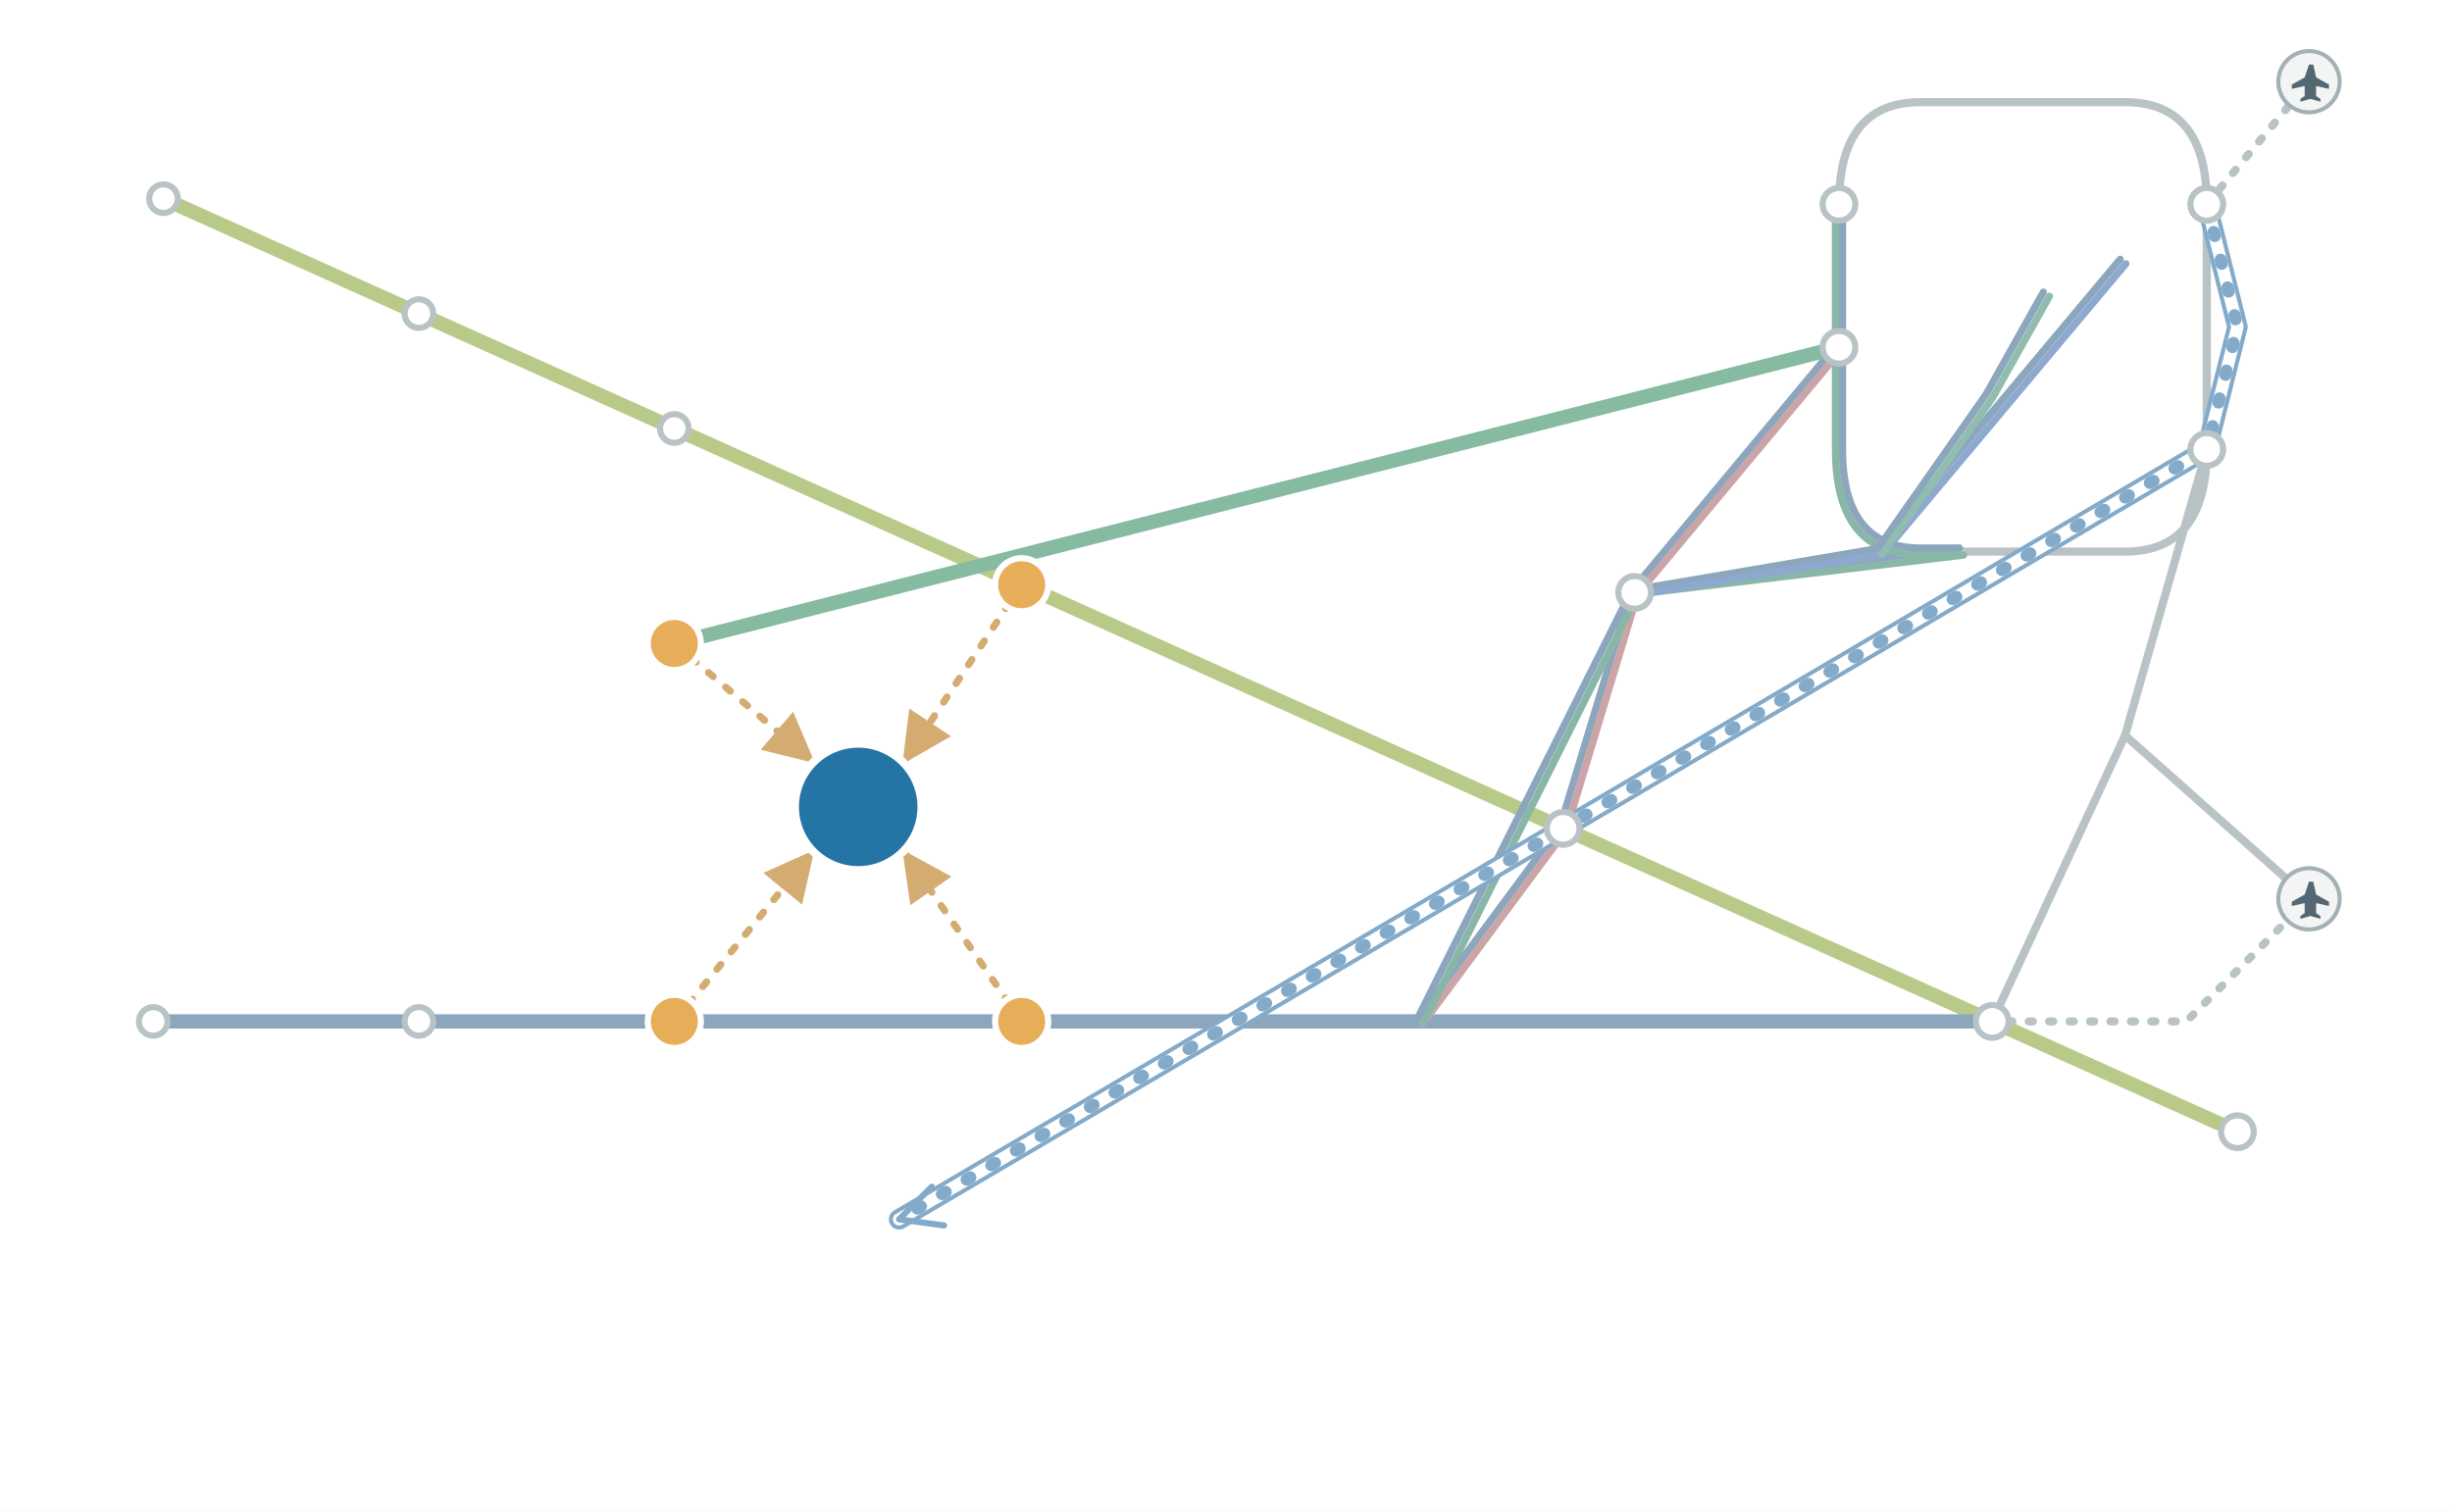
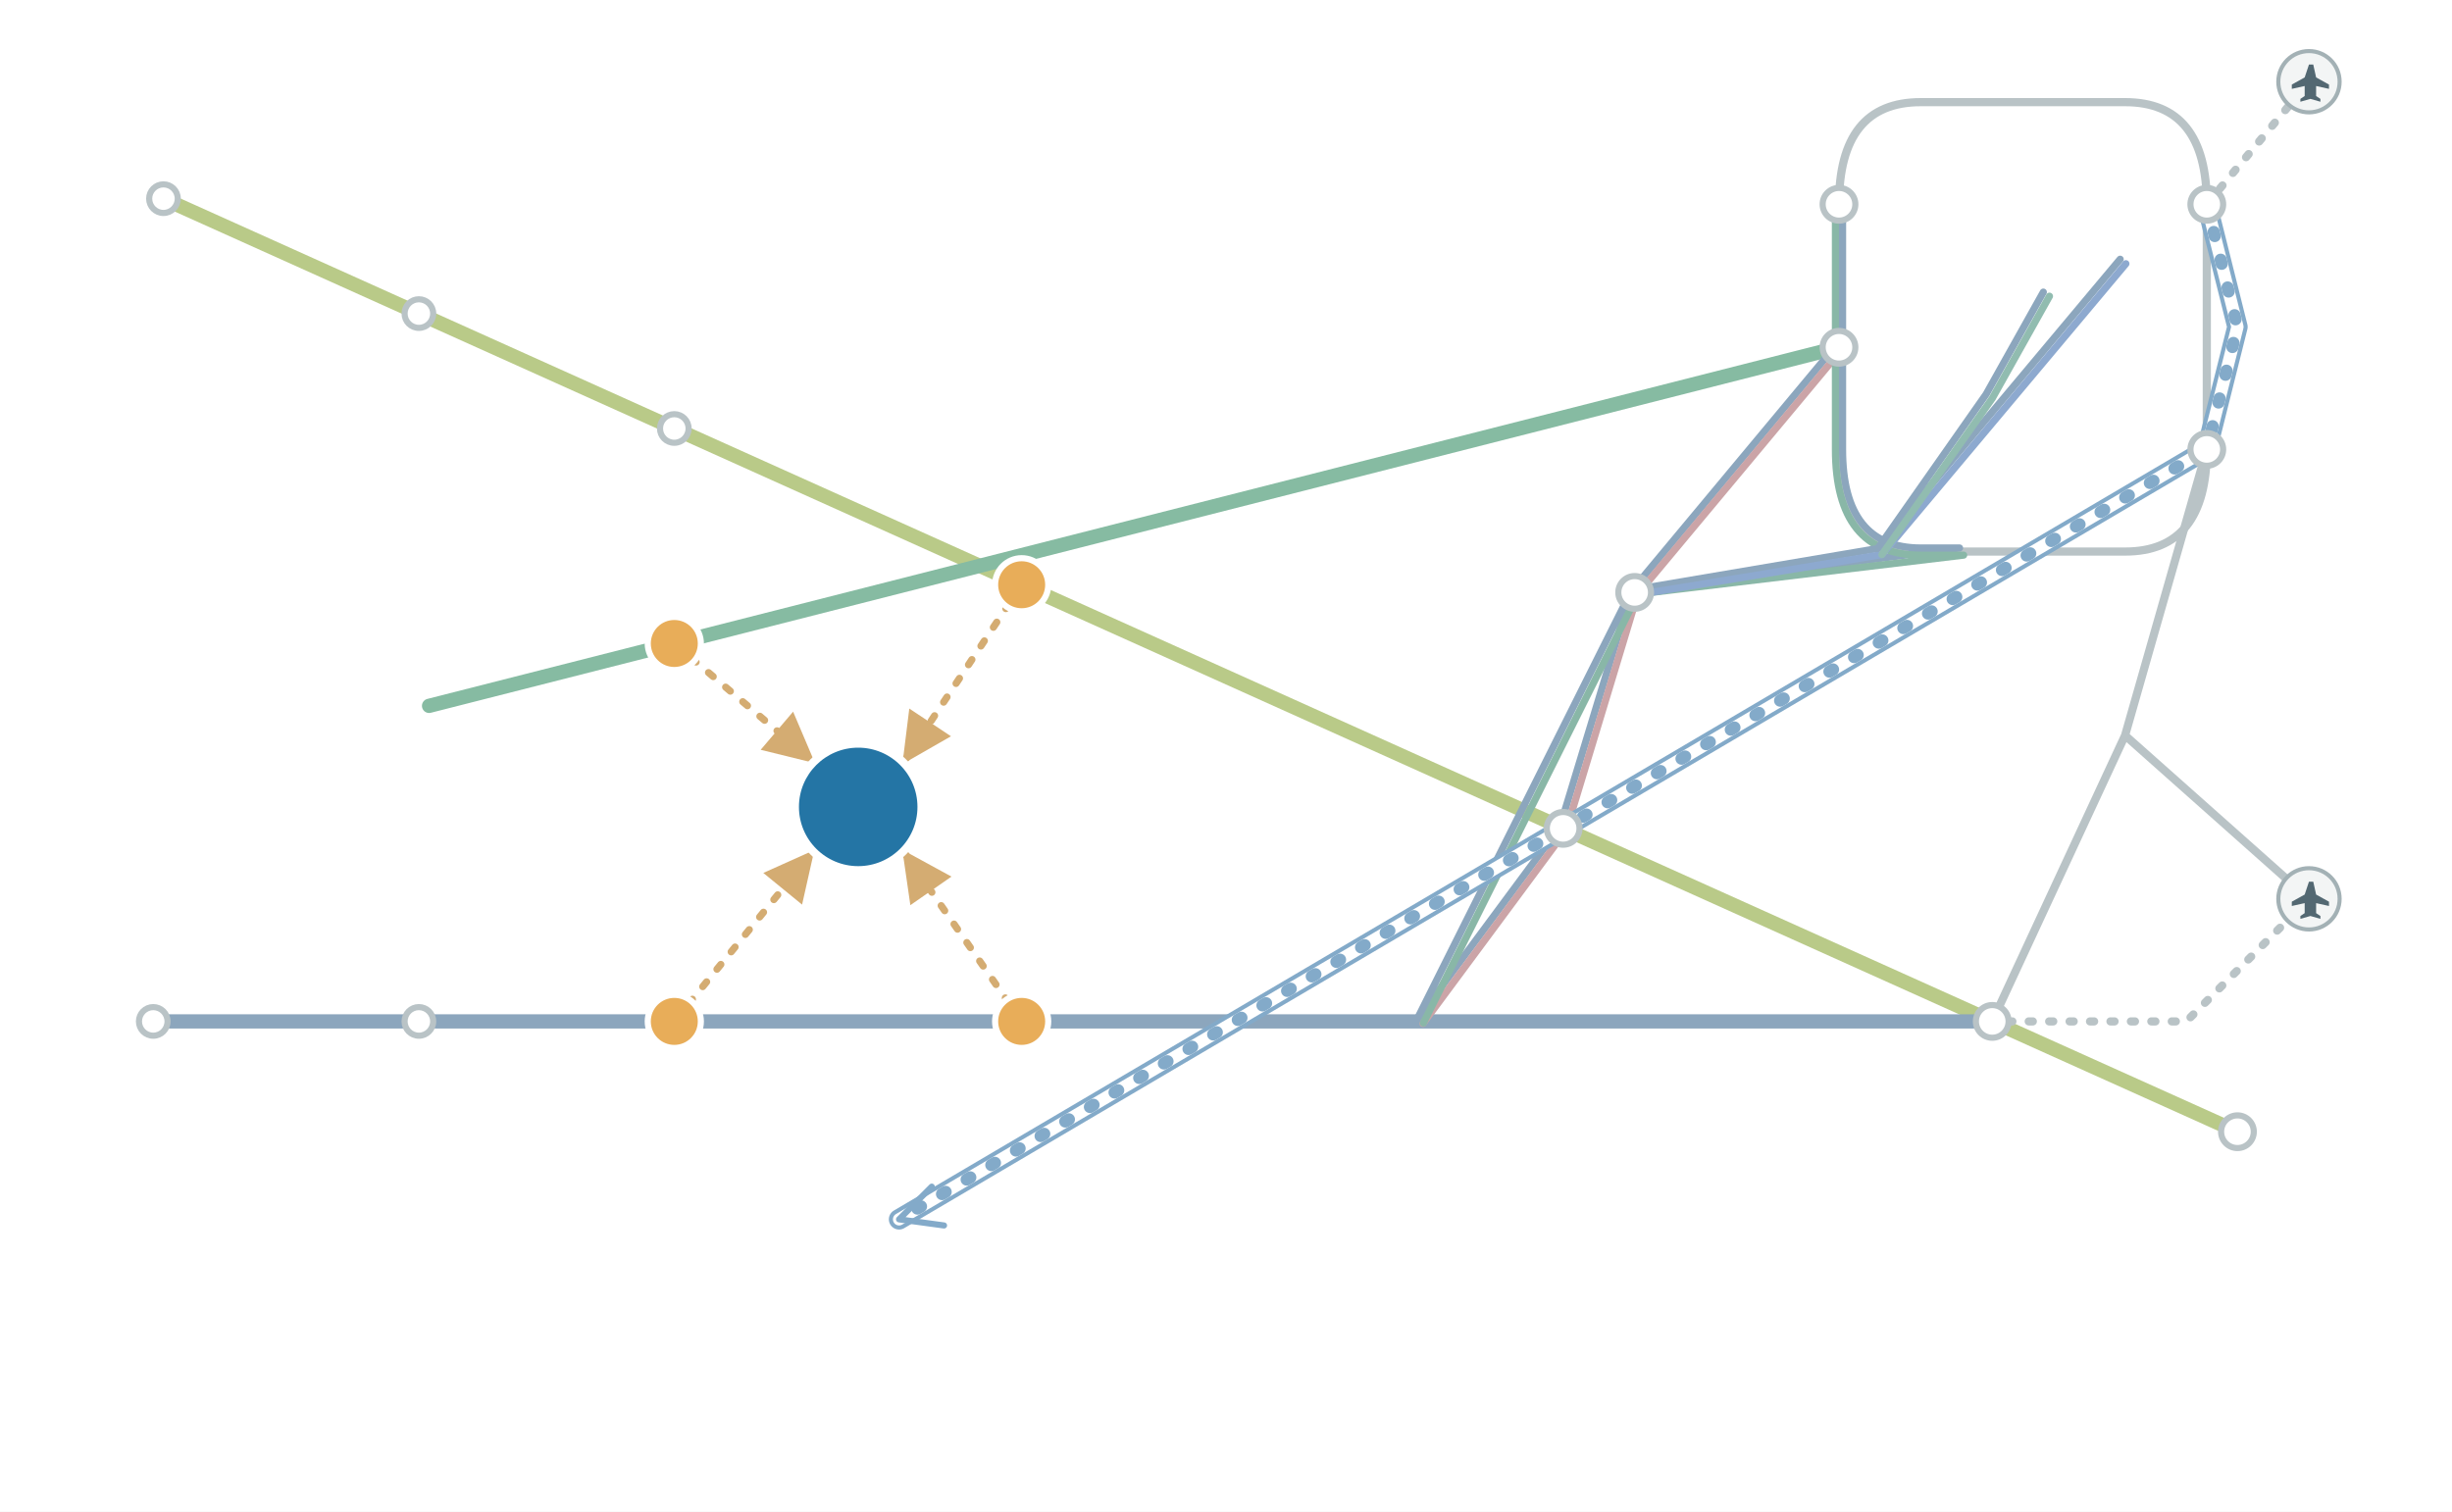
<svg xmlns="http://www.w3.org/2000/svg" id="diagram" viewBox="0 0 1200 740" role="img" aria-labelledby="map-title map-desc">
  <style>
    .rail { fill: none; stroke-linecap: round; stroke-linejoin: round; }
  </style>
  <defs>
    <marker id="arrow" viewBox="0 0 10 10" refX="9" refY="5" markerWidth="7" markerHeight="7" orient="auto">
      <path d="M0 0 L10 5 L0 10 Z" fill="#d4ac72" />
    </marker>
    <g id="plane" fill="#536872">
      <path d="M0 -12 L3 -12 L5 -3 L14 2 L14 5 L5 3 L5 10 L8 12 L8 14 L1 12 L-6 14 L-6 12 L-3 10 L-3 3 L-12 5 L-12 2 L-3 -3 Z" />
    </g>
  </defs>
  <rect width="1200" height="740" fill="#fff" />
  <g id="routes">
    <path d="M 940 50 H 1040 Q 1080 50 1080 100 V 220 Q 1080 270 1040 270 H 940 Q 900 270 900 220 V 100 Q 900 50 940 50 Z" stroke="#b9c3c6" stroke-width="4" class="rail" />
    <path d="M 80 97.25 L 1095 554" stroke="#b9ca88" stroke-width="7" class="rail" />
-     <path d="M 330 315 L 900 170" stroke="#86bba2" stroke-width="7" class="rail" />
+     <path d="M 210 345.526 L 900 170" stroke="#86bba2" stroke-width="7" class="rail" />
    <path d="M 75 500 H 975" stroke="#8ca6bd" stroke-width="7" class="rail" />
    <path d="M 693.6 499 L 763.4 404.8 L 798.5 289.2 L 898.7 168.9" stroke="#8ca6bd" stroke-width="3.5" class="rail" />
    <path d="M 696.4 501 L 766.6 406.2 L 801.5 290.8 L 901.3 171.1" stroke="#cba4a7" stroke-width="3.5" class="rail" />
    <path d="M 693.4 499.2 L 798.4 289.2 L 959 268.25 H 940 Q 901.75 268.25 901.75 220 V 100" stroke="#8ca6bd" stroke-width="3.5" class="rail" />
    <path d="M 696.6 500.8 L 801.6 290.8 L 961 271.75 H 940 Q 898.25 271.75 898.25 220 V 100" stroke="#89b7a7" stroke-width="3.5" class="rail" />
    <path d="M 798.6 288.9 L 919 268.5 L 1037.6 126.9" stroke="#8ca6bd" stroke-width="3.5" class="rail" />
    <path d="M 801.4 291.1 L 921 271.5 L 1040.4 129.1" stroke="#8da9cf" stroke-width="3.5" class="rail" />
    <path d="M 919 268.5 L 972 193 L 1000 143" stroke="#8ca6bd" stroke-width="3.5" class="rail" />
    <path d="M 921 271.5 L 975 195 L 1003 145" stroke="#91bcb0" stroke-width="3.5" class="rail" />
    <path d="M 1080 220 L 1040 360 L 975 500 M 1040 360 L 1130 440" stroke="#b9c3c6" stroke-width="4" class="rail" />
    <path d="M 1080 100 L 1130 40 M 1130 440 L 1070 500 H 975" stroke="#b9c3c6" stroke-width="4" stroke-dasharray="2 8" class="rail" />
    <path d="M 1080 100 L 1095 160 L 1080 220 L 440 596.89" stroke="#83aac9" stroke-width="10" class="rail" />
    <path d="M 1080 100 L 1095 160 L 1080 220 L 440 596.89" stroke="#fff" stroke-width="6" class="rail" />
    <path d="M 1080 100 L 1095 160 L 1080 220 L 440 596.89" stroke="#83aac9" stroke-width="6" stroke-dasharray="2 12" class="rail" />
    <path d="M 440 596.89 L 456 580.89 M 440 596.89 L 462 599.89" stroke="#83aac9" stroke-width="3" class="rail" />
  </g>
  <g id="shuttles" fill="none" stroke="#d4ac72" stroke-width="3.5" stroke-dasharray="3 8" stroke-linecap="round" marker-end="url(#arrow)">
    <path d="M 330 315 L 397 372" />
    <path d="M 500 286.25 L 443 372" />
    <path d="M 330 500 L 397 418" />
    <path d="M 500 500 L 443 418" />
  </g>
  <g id="stations">
    <circle cx="80" cy="97.25" r="7" fill="#fff" stroke="#b9c3c6" stroke-width="3" />
    <circle cx="205" cy="153.5" r="7" fill="#fff" stroke="#b9c3c6" stroke-width="3" />
    <circle cx="330" cy="209.75" r="7" fill="#fff" stroke="#b9c3c6" stroke-width="3" />
    <circle cx="75" cy="500" r="7" fill="#fff" stroke="#b9c3c6" stroke-width="3" />
    <circle cx="205" cy="500" r="7" fill="#fff" stroke="#b9c3c6" stroke-width="3" />
    <circle cx="900" cy="100" r="8" fill="#fff" stroke="#b9c3c6" stroke-width="3" />
    <circle cx="900" cy="170" r="8" fill="#fff" stroke="#b9c3c6" stroke-width="3" />
    <circle cx="1080" cy="100" r="8" fill="#fff" stroke="#b9c3c6" stroke-width="3" />
    <circle cx="1080" cy="220" r="8" fill="#fff" stroke="#b9c3c6" stroke-width="3" />
    <circle cx="800" cy="290" r="8" fill="#fff" stroke="#b9c3c6" stroke-width="3" />
    <circle cx="765" cy="405.5" r="8" fill="#fff" stroke="#b9c3c6" stroke-width="3" />
    <circle cx="975" cy="500" r="8" fill="#fff" stroke="#b9c3c6" stroke-width="3" />
    <circle cx="1095" cy="554" r="8" fill="#fff" stroke="#b9c3c6" stroke-width="3" />
    <circle cx="330" cy="315" r="13" fill="#e8ad59" stroke="#fff" stroke-width="3" />
    <circle cx="500" cy="286.25" r="13" fill="#e8ad59" stroke="#fff" stroke-width="3" />
    <circle cx="330" cy="500" r="13" fill="#e8ad59" stroke="#fff" stroke-width="3" />
    <circle cx="500" cy="500" r="13" fill="#e8ad59" stroke="#fff" stroke-width="3" />
    <circle cx="420" cy="395" r="31" fill="#2475a5" stroke="#fff" stroke-width="4" />
    <circle cx="1130" cy="40" r="15" fill="#f3f5f5" stroke="#a3b1b5" stroke-width="2" />
    <use href="#plane" transform="translate(1130,40) scale(.7)" />
    <circle cx="1130" cy="440" r="15" fill="#f3f5f5" stroke="#a3b1b5" stroke-width="2" />
    <use href="#plane" transform="translate(1130,440) scale(.7)" />
  </g>
</svg>
